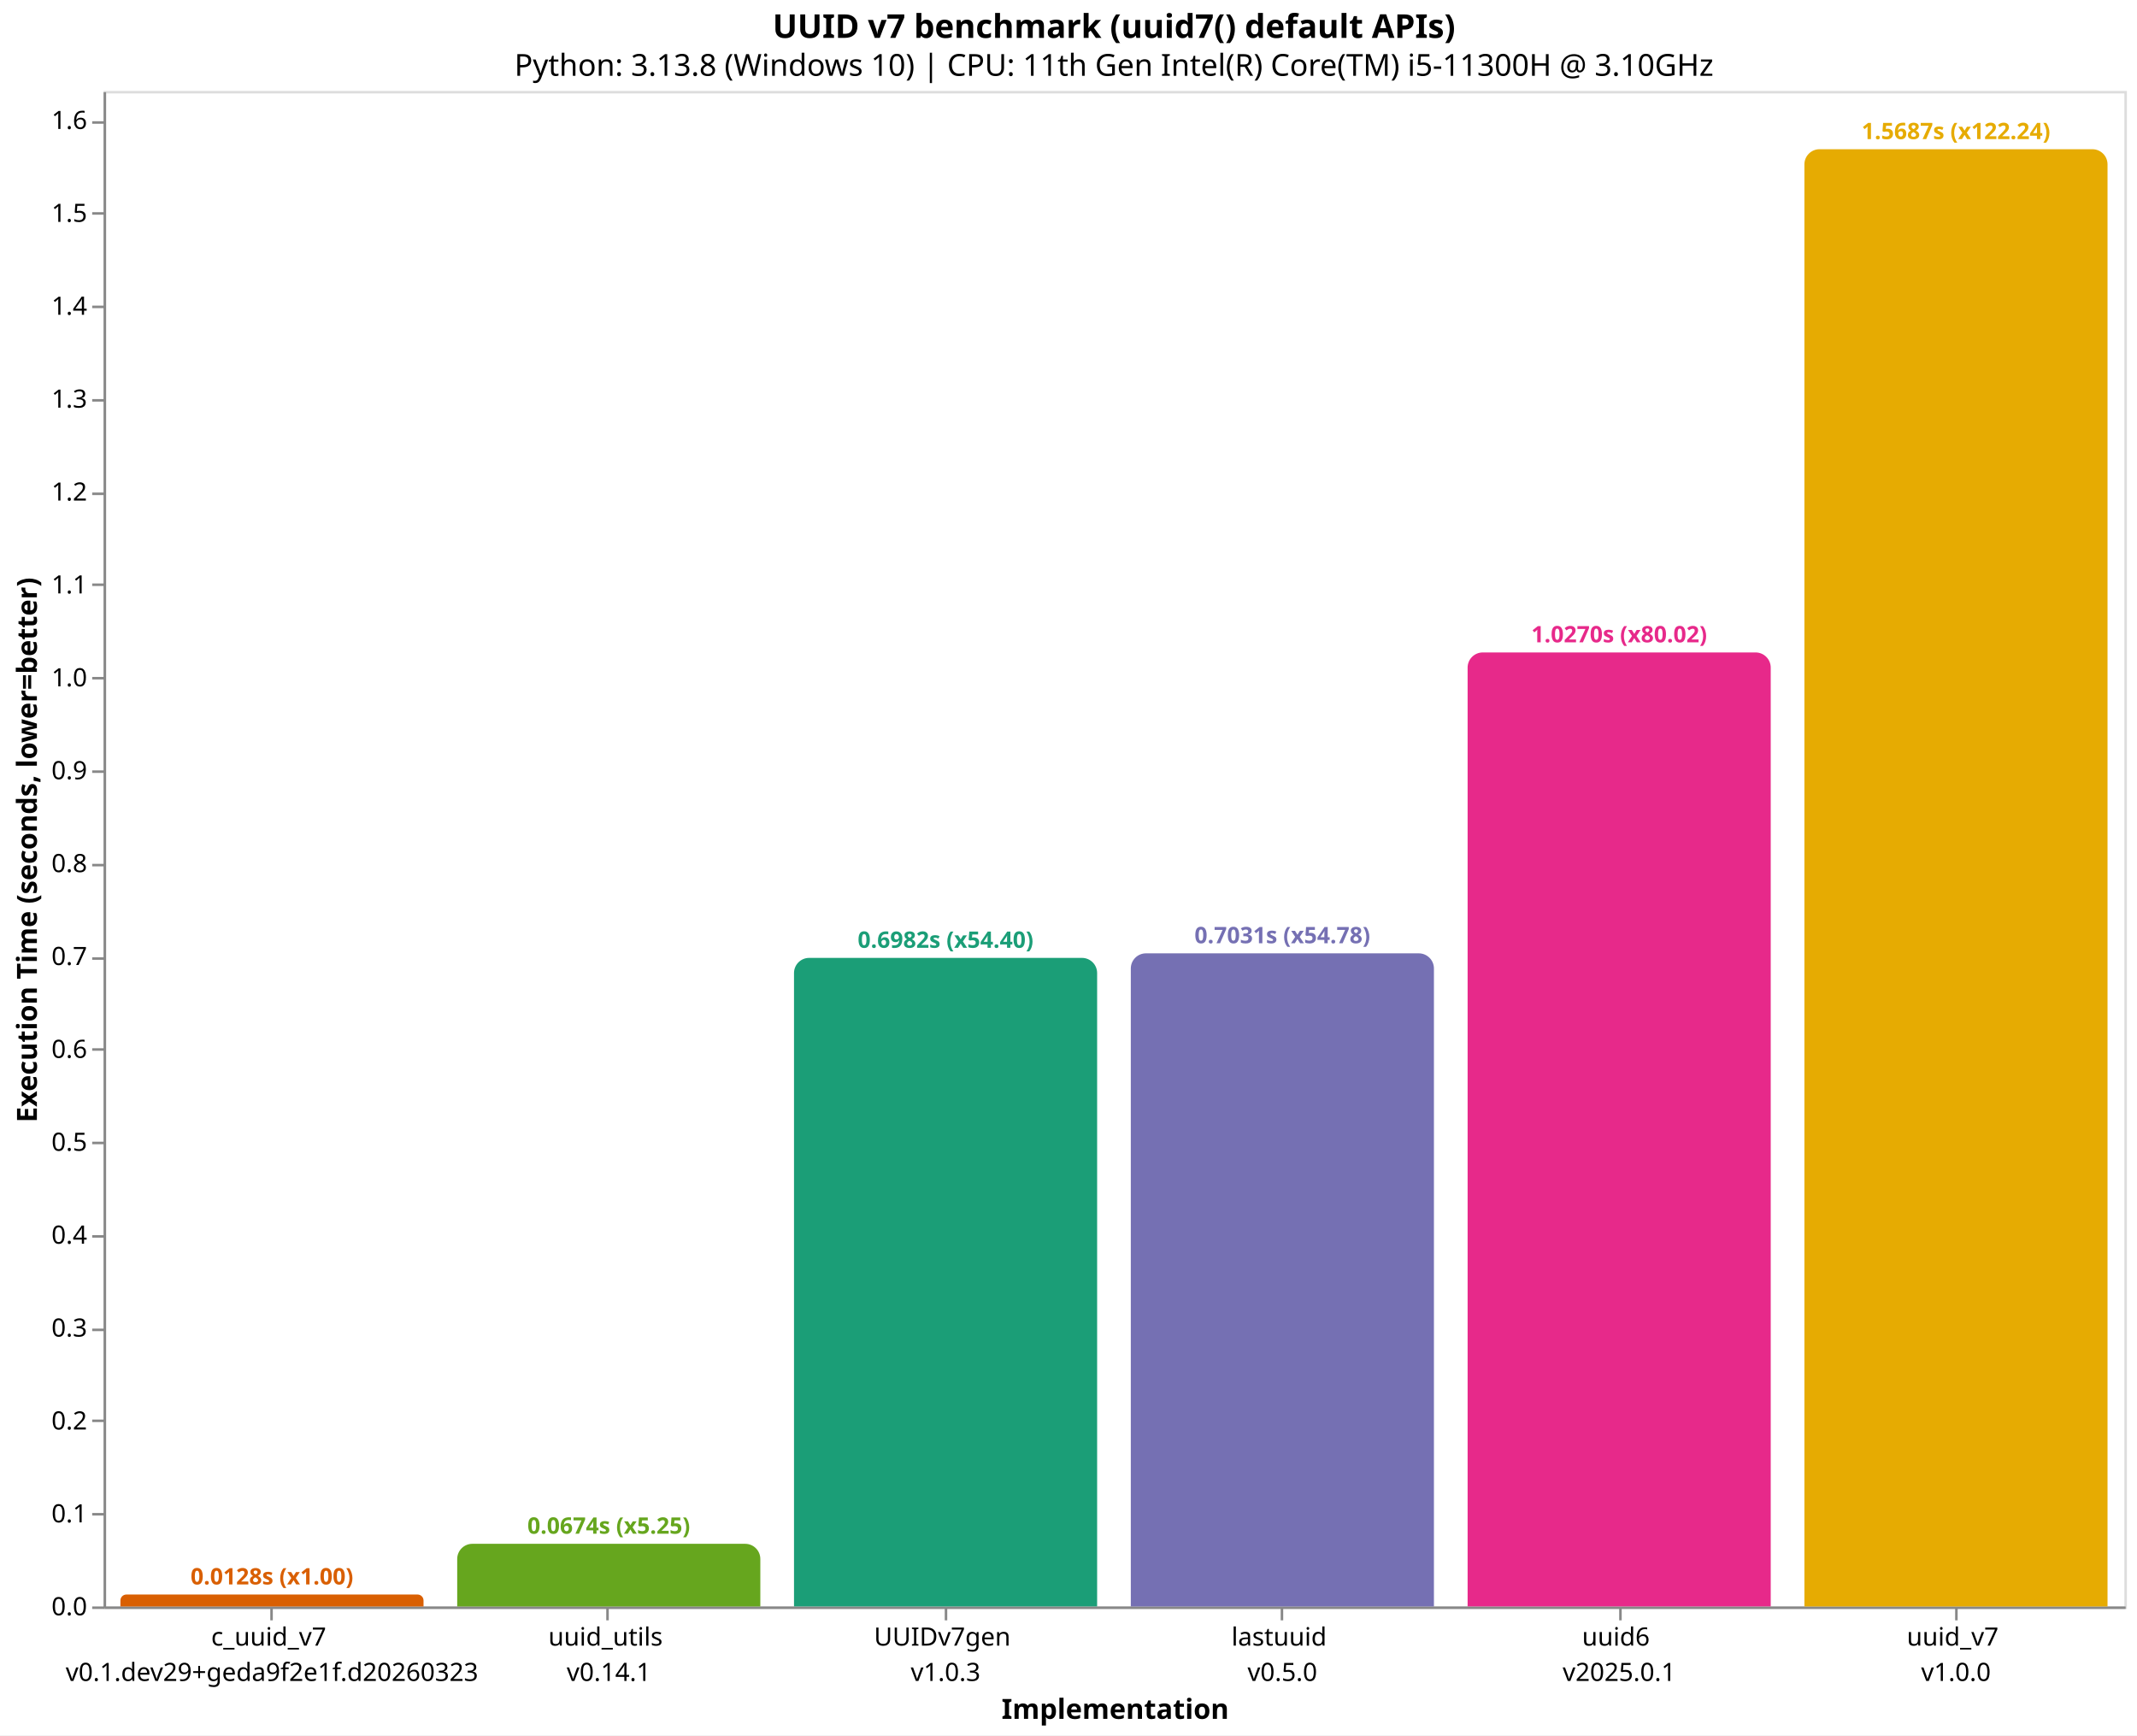
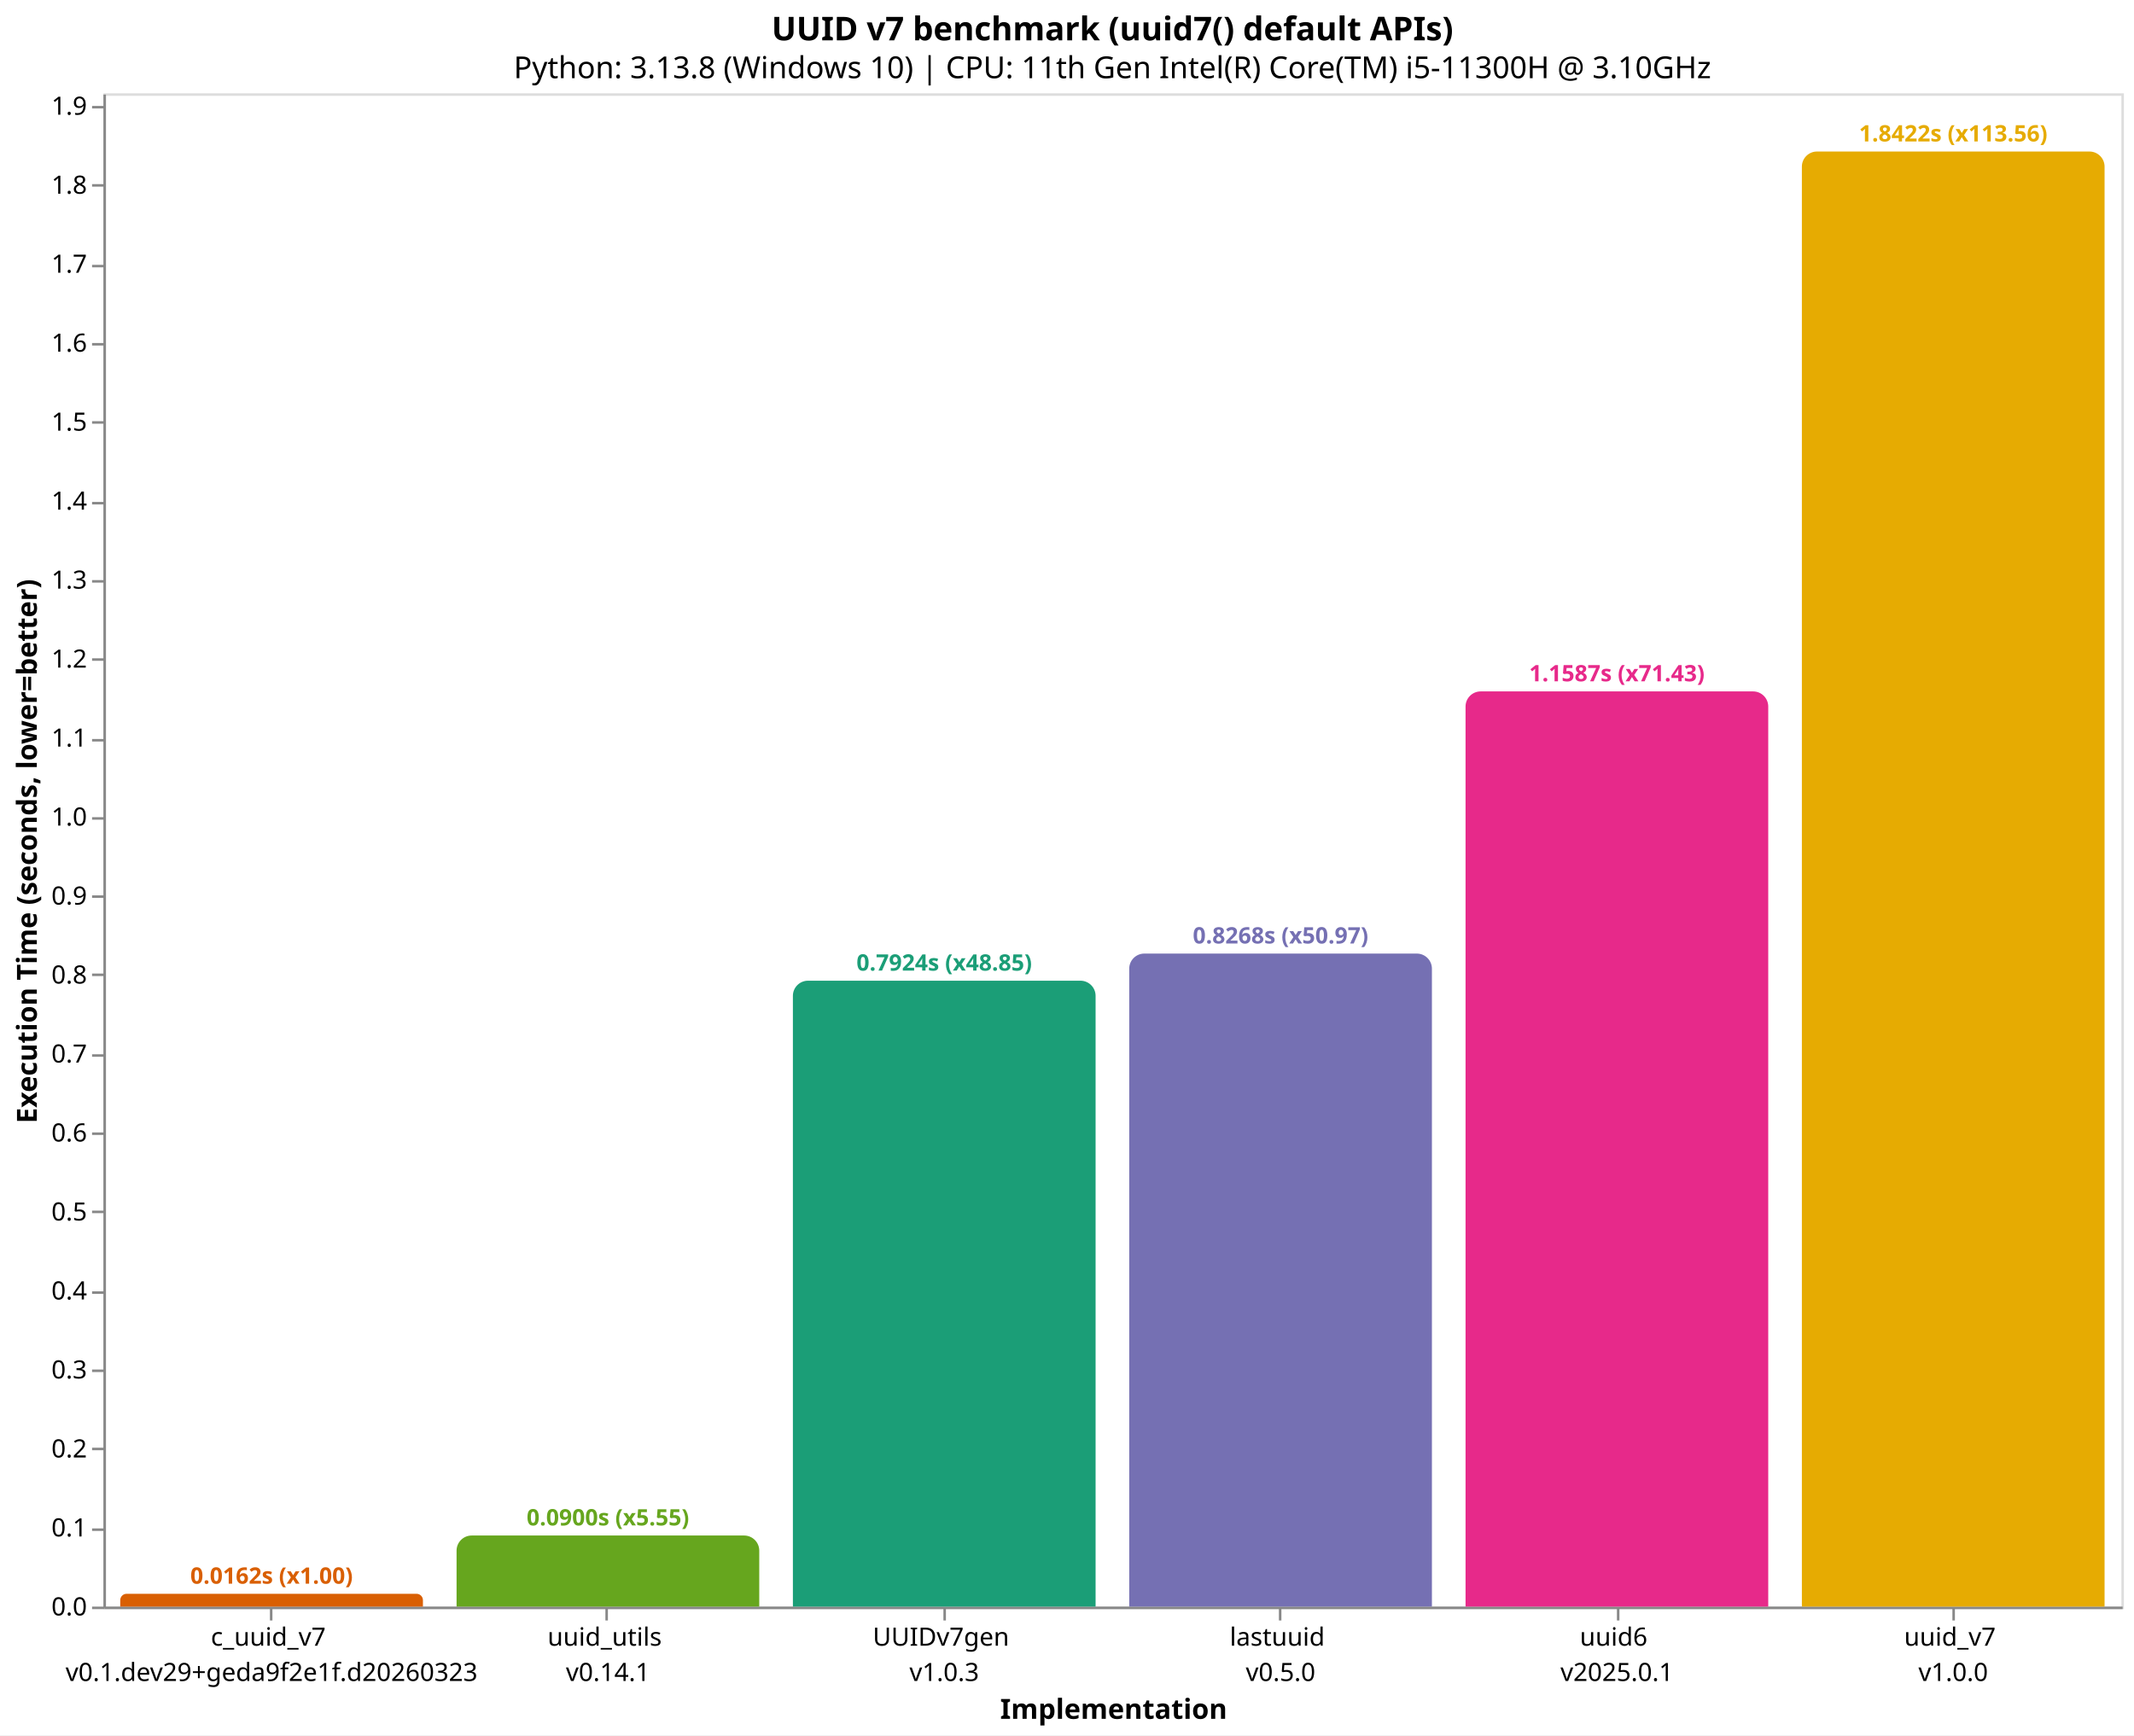
- <svg xmlns="http://www.w3.org/2000/svg" version="1.1" class="marks" width="846" height="687" viewBox="0 0 846 687">
-   <rect width="846" height="687" fill="white" />
-   <g fill="none" stroke-miterlimit="10" transform="translate(41,36)">
+ <svg xmlns="http://www.w3.org/2000/svg" version="1.1" class="marks" width="846" height="688" viewBox="0 0 846 688">
+   <rect width="846" height="688" fill="white" />
+   <g fill="none" stroke-miterlimit="10" transform="translate(41,37)">
    <g class="mark-group role-frame root" role="graphics-object" aria-roledescription="group mark container">
      <g transform="translate(0,0)">
        <path class="background" aria-hidden="true" d="M0.5,0.5h800v600h-800Z" stroke="#ddd" />
        <g>
          <g class="mark-group role-axis" role="graphics-symbol" aria-roledescription="axis" aria-label="X-axis titled 'Implementation' for a discrete scale with 6 values: c_uuid_v7&#10;v0.1.dev29+geda9f2e1f.d20260323, uuid_utils&#10;v0.14.1, UUIDv7gen&#10;v1.0.3, lastuuid&#10;v0.5.0, uuid6&#10;v2025.0.1, uuid_v7&#10;v1.0.0">
            <g transform="translate(0.5,600.5)">
              <path class="background" aria-hidden="true" d="M0,0h0v0h0Z" pointer-events="none" />
              <g>
                <g class="mark-rule role-axis-tick" pointer-events="none">
                  <line transform="translate(66,0)" x2="0" y2="5" stroke="#888" stroke-width="1" opacity="1" />
                  <line transform="translate(199,0)" x2="0" y2="5" stroke="#888" stroke-width="1" opacity="1" />
                  <line transform="translate(333,0)" x2="0" y2="5" stroke="#888" stroke-width="1" opacity="1" />
                  <line transform="translate(466,0)" x2="0" y2="5" stroke="#888" stroke-width="1" opacity="1" />
                  <line transform="translate(600,0)" x2="0" y2="5" stroke="#888" stroke-width="1" opacity="1" />
                  <line transform="translate(733,0)" x2="0" y2="5" stroke="#888" stroke-width="1" opacity="1" />
                </g>
                <g class="mark-text role-axis-label" pointer-events="none">
                  <text text-anchor="middle" transform="translate(66.16667,15)" font-family="sans-serif" font-size="10px" fill="#000" opacity="1">
                    <tspan>c_uuid_v7</tspan>
                    <tspan x="0" dy="14">v0.1.dev29+geda9f2e1f.d20260323</tspan>
                  </text>
                  <text text-anchor="middle" transform="translate(199.5,15)" font-family="sans-serif" font-size="10px" fill="#000" opacity="1">
                    <tspan>uuid_utils</tspan>
                    <tspan x="0" dy="14">v0.14.1</tspan>
                  </text>
                  <text text-anchor="middle" transform="translate(332.8333,15)" font-family="sans-serif" font-size="10px" fill="#000" opacity="1">
                    <tspan>UUIDv7gen</tspan>
                    <tspan x="0" dy="14">v1.0.3</tspan>
                  </text>
                  <text text-anchor="middle" transform="translate(466.1667,15)" font-family="sans-serif" font-size="10px" fill="#000" opacity="1">
                    <tspan>lastuuid</tspan>
                    <tspan x="0" dy="14">v0.5.0</tspan>
                  </text>
                  <text text-anchor="middle" transform="translate(599.5,15)" font-family="sans-serif" font-size="10px" fill="#000" opacity="1">
                    <tspan>uuid6</tspan>
                    <tspan x="0" dy="14">v2025.0.1</tspan>
                  </text>
                  <text text-anchor="middle" transform="translate(732.8333,15)" font-family="sans-serif" font-size="10px" fill="#000" opacity="1">
                    <tspan>uuid_v7</tspan>
                    <tspan x="0" dy="14">v1.0.0</tspan>
                  </text>
                </g>
                <g class="mark-rule role-axis-domain" pointer-events="none">
                  <line transform="translate(0,0)" x2="800" y2="0" stroke="#888" stroke-width="1" opacity="1" />
                </g>
                <g class="mark-text role-axis-title" pointer-events="none">
                  <text text-anchor="middle" transform="translate(400,44)" font-family="sans-serif" font-size="11px" font-weight="bold" fill="#000" opacity="1">Implementation</text>
                </g>
              </g>
              <path class="foreground" aria-hidden="true" d="" pointer-events="none" display="none" />
            </g>
          </g>
-           <g class="mark-group role-axis" role="graphics-symbol" aria-roledescription="axis" aria-label="Y-axis titled 'Execution Time (seconds, lower=better)' for a linear scale with values from 0.0 to 1.6">
+           <g class="mark-group role-axis" role="graphics-symbol" aria-roledescription="axis" aria-label="Y-axis titled 'Execution Time (seconds, lower=better)' for a linear scale with values from 0.0 to 1.9">
            <g transform="translate(0.5,0.5)">
              <path class="background" aria-hidden="true" d="M0,0h0v0h0Z" pointer-events="none" />
              <g>
                <g class="mark-rule role-axis-tick" pointer-events="none">
                  <line transform="translate(0,600)" x2="-5" y2="0" stroke="#888" stroke-width="1" opacity="1" />
-                   <line transform="translate(0,563)" x2="-5" y2="0" stroke="#888" stroke-width="1" opacity="1" />
-                   <line transform="translate(0,526)" x2="-5" y2="0" stroke="#888" stroke-width="1" opacity="1" />
-                   <line transform="translate(0,490)" x2="-5" y2="0" stroke="#888" stroke-width="1" opacity="1" />
-                   <line transform="translate(0,453)" x2="-5" y2="0" stroke="#888" stroke-width="1" opacity="1" />
-                   <line transform="translate(0,416)" x2="-5" y2="0" stroke="#888" stroke-width="1" opacity="1" />
-                   <line transform="translate(0,379)" x2="-5" y2="0" stroke="#888" stroke-width="1" opacity="1" />
-                   <line transform="translate(0,343)" x2="-5" y2="0" stroke="#888" stroke-width="1" opacity="1" />
-                   <line transform="translate(0,306)" x2="-5" y2="0" stroke="#888" stroke-width="1" opacity="1" />
-                   <line transform="translate(0,269)" x2="-5" y2="0" stroke="#888" stroke-width="1" opacity="1" />
-                   <line transform="translate(0,232)" x2="-5" y2="0" stroke="#888" stroke-width="1" opacity="1" />
-                   <line transform="translate(0,195)" x2="-5" y2="0" stroke="#888" stroke-width="1" opacity="1" />
-                   <line transform="translate(0,159)" x2="-5" y2="0" stroke="#888" stroke-width="1" opacity="1" />
-                   <line transform="translate(0,122)" x2="-5" y2="0" stroke="#888" stroke-width="1" opacity="1" />
-                   <line transform="translate(0,85)" x2="-5" y2="0" stroke="#888" stroke-width="1" opacity="1" />
-                   <line transform="translate(0,48)" x2="-5" y2="0" stroke="#888" stroke-width="1" opacity="1" />
-                   <line transform="translate(0,12)" x2="-5" y2="0" stroke="#888" stroke-width="1" opacity="1" />
+                   <line transform="translate(0,569)" x2="-5" y2="0" stroke="#888" stroke-width="1" opacity="1" />
+                   <line transform="translate(0,537)" x2="-5" y2="0" stroke="#888" stroke-width="1" opacity="1" />
+                   <line transform="translate(0,506)" x2="-5" y2="0" stroke="#888" stroke-width="1" opacity="1" />
+                   <line transform="translate(0,475)" x2="-5" y2="0" stroke="#888" stroke-width="1" opacity="1" />
+                   <line transform="translate(0,443)" x2="-5" y2="0" stroke="#888" stroke-width="1" opacity="1" />
+                   <line transform="translate(0,412)" x2="-5" y2="0" stroke="#888" stroke-width="1" opacity="1" />
+                   <line transform="translate(0,381)" x2="-5" y2="0" stroke="#888" stroke-width="1" opacity="1" />
+                   <line transform="translate(0,349)" x2="-5" y2="0" stroke="#888" stroke-width="1" opacity="1" />
+                   <line transform="translate(0,318)" x2="-5" y2="0" stroke="#888" stroke-width="1" opacity="1" />
+                   <line transform="translate(0,287)" x2="-5" y2="0" stroke="#888" stroke-width="1" opacity="1" />
+                   <line transform="translate(0,256)" x2="-5" y2="0" stroke="#888" stroke-width="1" opacity="1" />
+                   <line transform="translate(0,224)" x2="-5" y2="0" stroke="#888" stroke-width="1" opacity="1" />
+                   <line transform="translate(0,193)" x2="-5" y2="0" stroke="#888" stroke-width="1" opacity="1" />
+                   <line transform="translate(0,162)" x2="-5" y2="0" stroke="#888" stroke-width="1" opacity="1" />
+                   <line transform="translate(0,130)" x2="-5" y2="0" stroke="#888" stroke-width="1" opacity="1" />
+                   <line transform="translate(0,99)" x2="-5" y2="0" stroke="#888" stroke-width="1" opacity="1" />
+                   <line transform="translate(0,68)" x2="-5" y2="0" stroke="#888" stroke-width="1" opacity="1" />
+                   <line transform="translate(0,36)" x2="-5" y2="0" stroke="#888" stroke-width="1" opacity="1" />
+                   <line transform="translate(0,5)" x2="-5" y2="0" stroke="#888" stroke-width="1" opacity="1" />
                </g>
                <g class="mark-text role-axis-label" pointer-events="none">
                  <text text-anchor="end" transform="translate(-7,603)" font-family="sans-serif" font-size="10px" fill="#000" opacity="1">0.0</text>
-                   <text text-anchor="end" transform="translate(-7,566.2227)" font-family="sans-serif" font-size="10px" fill="#000" opacity="1">0.1</text>
-                   <text text-anchor="end" transform="translate(-7,529.4453)" font-family="sans-serif" font-size="10px" fill="#000" opacity="1">0.2</text>
-                   <text text-anchor="end" transform="translate(-7,492.668)" font-family="sans-serif" font-size="10px" fill="#000" opacity="1">0.3</text>
-                   <text text-anchor="end" transform="translate(-7,455.8906)" font-family="sans-serif" font-size="10px" fill="#000" opacity="1">0.4</text>
-                   <text text-anchor="end" transform="translate(-7,419.1133)" font-family="sans-serif" font-size="10px" fill="#000" opacity="1">0.5</text>
-                   <text text-anchor="end" transform="translate(-7,382.3359)" font-family="sans-serif" font-size="10px" fill="#000" opacity="1">0.6</text>
-                   <text text-anchor="end" transform="translate(-7,345.5586)" font-family="sans-serif" font-size="10px" fill="#000" opacity="1">0.7</text>
-                   <text text-anchor="end" transform="translate(-7,308.7812)" font-family="sans-serif" font-size="10px" fill="#000" opacity="1">0.8</text>
-                   <text text-anchor="end" transform="translate(-7,272.0039)" font-family="sans-serif" font-size="10px" fill="#000" opacity="1">0.9</text>
-                   <text text-anchor="end" transform="translate(-7,235.2265)" font-family="sans-serif" font-size="10px" fill="#000" opacity="1">1.0</text>
-                   <text text-anchor="end" transform="translate(-7,198.4492)" font-family="sans-serif" font-size="10px" fill="#000" opacity="1">1.1</text>
-                   <text text-anchor="end" transform="translate(-7,161.6718)" font-family="sans-serif" font-size="10px" fill="#000" opacity="1">1.2</text>
-                   <text text-anchor="end" transform="translate(-7,124.8945)" font-family="sans-serif" font-size="10px" fill="#000" opacity="1">1.3</text>
-                   <text text-anchor="end" transform="translate(-7,88.11714)" font-family="sans-serif" font-size="10px" fill="#000" opacity="1">1.4</text>
-                   <text text-anchor="end" transform="translate(-7,51.3398)" font-family="sans-serif" font-size="10px" fill="#000" opacity="1">1.5</text>
-                   <text text-anchor="end" transform="translate(-7,14.56245)" font-family="sans-serif" font-size="10px" fill="#000" opacity="1">1.6</text>
+                   <text text-anchor="end" transform="translate(-7,571.6837)" font-family="sans-serif" font-size="10px" fill="#000" opacity="1">0.1</text>
+                   <text text-anchor="end" transform="translate(-7,540.3675)" font-family="sans-serif" font-size="10px" fill="#000" opacity="1">0.2</text>
+                   <text text-anchor="end" transform="translate(-7,509.0512)" font-family="sans-serif" font-size="10px" fill="#000" opacity="1">0.3</text>
+                   <text text-anchor="end" transform="translate(-7,477.7349)" font-family="sans-serif" font-size="10px" fill="#000" opacity="1">0.4</text>
+                   <text text-anchor="end" transform="translate(-7,446.4187)" font-family="sans-serif" font-size="10px" fill="#000" opacity="1">0.5</text>
+                   <text text-anchor="end" transform="translate(-7,415.1024)" font-family="sans-serif" font-size="10px" fill="#000" opacity="1">0.6</text>
+                   <text text-anchor="end" transform="translate(-7,383.7861)" font-family="sans-serif" font-size="10px" fill="#000" opacity="1">0.7</text>
+                   <text text-anchor="end" transform="translate(-7,352.4699)" font-family="sans-serif" font-size="10px" fill="#000" opacity="1">0.8</text>
+                   <text text-anchor="end" transform="translate(-7,321.1536)" font-family="sans-serif" font-size="10px" fill="#000" opacity="1">0.9</text>
+                   <text text-anchor="end" transform="translate(-7,289.8373)" font-family="sans-serif" font-size="10px" fill="#000" opacity="1">1.0</text>
+                   <text text-anchor="end" transform="translate(-7,258.5211)" font-family="sans-serif" font-size="10px" fill="#000" opacity="1">1.1</text>
+                   <text text-anchor="end" transform="translate(-7,227.2048)" font-family="sans-serif" font-size="10px" fill="#000" opacity="1">1.2</text>
+                   <text text-anchor="end" transform="translate(-7,195.8885)" font-family="sans-serif" font-size="10px" fill="#000" opacity="1">1.3</text>
+                   <text text-anchor="end" transform="translate(-7,164.5723)" font-family="sans-serif" font-size="10px" fill="#000" opacity="1">1.4</text>
+                   <text text-anchor="end" transform="translate(-7,133.256)" font-family="sans-serif" font-size="10px" fill="#000" opacity="1">1.5</text>
+                   <text text-anchor="end" transform="translate(-7,101.9397)" font-family="sans-serif" font-size="10px" fill="#000" opacity="1">1.6</text>
+                   <text text-anchor="end" transform="translate(-7,70.62347)" font-family="sans-serif" font-size="10px" fill="#000" opacity="1">1.7</text>
+                   <text text-anchor="end" transform="translate(-7,39.3072)" font-family="sans-serif" font-size="10px" fill="#000" opacity="1">1.8</text>
+                   <text text-anchor="end" transform="translate(-7,7.990934)" font-family="sans-serif" font-size="10px" fill="#000" opacity="1">1.9</text>
                </g>
                <g class="mark-rule role-axis-domain" pointer-events="none">
                  <line transform="translate(0,600)" x2="0" y2="-600" stroke="#888" stroke-width="1" opacity="1" />
                </g>
                <g class="mark-text role-axis-title" pointer-events="none">
                  <text text-anchor="middle" transform="translate(-24.90137,300) rotate(-90) translate(0,-2)" font-family="sans-serif" font-size="11px" font-weight="bold" fill="#000" opacity="1">Execution Time (seconds, lower=better)</text>
                </g>
              </g>
              <path class="foreground" aria-hidden="true" d="" pointer-events="none" display="none" />
            </g>
          </g>
          <g class="mark-group role-scope" role="graphics-object" aria-roledescription="group mark container">
-             <g transform="translate(6.666667,595.2803)">
-               <path class="background" aria-hidden="true" d="M2.36,0L117.64,0C118.943,0,120,1.057,120,2.36L120,4.72C120,4.72,120,4.72,120,4.72L0,4.72C0,4.72,0,4.72,0,4.72L0,2.36C0,1.057,1.057,0,2.36,0Z" />
+             <g transform="translate(6.666667,594.9198)">
+               <path class="background" aria-hidden="true" d="M2.54,0L117.46,0C118.862,0,120,1.138,120,2.54L120,5.08C120,5.08,120,5.08,120,5.08L0,5.08C0,5.08,0,5.08,0,5.08L0,2.54C0,1.138,1.138,0,2.54,0Z" />
              <g clip-path="url(#clip1)">
                <g class="mark-group role-scope" role="graphics-object" aria-roledescription="group mark container">
-                   <g transform="translate(0,-595.2803)">
-                     <path class="background" aria-hidden="true" d="M0,0h120v0h-120Z" />
-                     <g>
-                       <g class="mark-rect role-mark layer_0_marks" role="graphics-object" aria-roledescription="rect mark container">
-                         <path aria-label="Implementation: c_uuid_v7&#10;v0.1.dev29+geda9f2e1f.d20260323; Execution Time (seconds, lower=better): 0.0128332999993; implementation: c_uuid_v7; Execution Time (s): 0.0128; Slowdown: 1.00" role="graphics-symbol" aria-roledescription="bar" d="M0,595.28h120v4.72h-120Z" fill="#d95f02" />
-                       </g>
-                     </g>
-                     <path class="foreground" aria-hidden="true" d="" display="none" />
-                   </g>
-                 </g>
-               </g>
-               <path class="foreground" aria-hidden="true" d="" display="none" />
-             </g>
-             <g transform="translate(140,575.2032)">
-               <path class="background" aria-hidden="true" d="M6,0L114,0C117.311,0,120,2.689,120,6L120,24.797C120,24.797,120,24.797,120,24.797L0,24.797C0,24.797,0,24.797,0,24.797L0,6C0,2.689,2.689,0,6,0Z" />
+                   <g transform="translate(0,-594.9198)">
+                     <path class="background" aria-hidden="true" d="M0,0h120v0h-120Z" />
+                     <g>
+                       <g class="mark-rect role-mark layer_0_marks" role="graphics-object" aria-roledescription="rect mark container">
+                         <path aria-label="Implementation: c_uuid_v7&#10;v0.1.dev29+geda9f2e1f.d20260323; Execution Time (seconds, lower=better): 0.0162222999998; implementation: c_uuid_v7; Execution Time (s): 0.0162; Slowdown: 1.00" role="graphics-symbol" aria-roledescription="bar" d="M0,594.92h120v5.08h-120Z" fill="#d95f02" />
+                       </g>
+                     </g>
+                     <path class="foreground" aria-hidden="true" d="" display="none" />
+                   </g>
+                 </g>
+               </g>
+               <path class="foreground" aria-hidden="true" d="" display="none" />
+             </g>
+             <g transform="translate(140,571.8147)">
+               <path class="background" aria-hidden="true" d="M6,0L114,0C117.311,0,120,2.689,120,6L120,28.185C120,28.185,120,28.185,120,28.185L0,28.185C0,28.185,0,28.185,0,28.185L0,6C0,2.689,2.689,0,6,0Z" />
              <g clip-path="url(#clip2)">
                <g class="mark-group role-scope" role="graphics-object" aria-roledescription="group mark container">
-                   <g transform="translate(0,-575.2032)">
-                     <path class="background" aria-hidden="true" d="M0,0h120v0h-120Z" />
-                     <g>
-                       <g class="mark-rect role-mark layer_0_marks" role="graphics-object" aria-roledescription="rect mark container">
-                         <path aria-label="Implementation: uuid_utils&#10;v0.14.1; Execution Time (seconds, lower=better): 0.0674241000006; implementation: uuid_utils; Execution Time (s): 0.0674; Slowdown: 5.25" role="graphics-symbol" aria-roledescription="bar" d="M0,575.203h120v24.797h-120Z" fill="#66a61e" />
-                       </g>
-                     </g>
-                     <path class="foreground" aria-hidden="true" d="" display="none" />
-                   </g>
-                 </g>
-               </g>
-               <path class="foreground" aria-hidden="true" d="" display="none" />
-             </g>
-             <g transform="translate(273.3333,343.2336)">
-               <path class="background" aria-hidden="true" d="M6,0L114,0C117.311,0,120,2.689,120,6L120,256.766C120,256.766,120,256.766,120,256.766L0,256.766C0,256.766,0,256.766,0,256.766L0,6C0,2.689,2.689,0,6,0Z" />
+                   <g transform="translate(0,-571.8147)">
+                     <path class="background" aria-hidden="true" d="M0,0h120v0h-120Z" />
+                     <g>
+                       <g class="mark-rect role-mark layer_0_marks" role="graphics-object" aria-roledescription="rect mark container">
+                         <path aria-label="Implementation: uuid_utils&#10;v0.14.1; Execution Time (seconds, lower=better): 0.0900020999998; implementation: uuid_utils; Execution Time (s): 0.0900; Slowdown: 5.55" role="graphics-symbol" aria-roledescription="bar" d="M0,571.815h120v28.185h-120Z" fill="#66a61e" />
+                       </g>
+                     </g>
+                     <path class="foreground" aria-hidden="true" d="" display="none" />
+                   </g>
+                 </g>
+               </g>
+               <path class="foreground" aria-hidden="true" d="" display="none" />
+             </g>
+             <g transform="translate(273.3333,351.8393)">
+               <path class="background" aria-hidden="true" d="M6,0L114,0C117.311,0,120,2.689,120,6L120,248.161C120,248.161,120,248.161,120,248.161L0,248.161C0,248.161,0,248.161,0,248.161L0,6C0,2.689,2.689,0,6,0Z" />
              <g clip-path="url(#clip3)">
                <g class="mark-group role-scope" role="graphics-object" aria-roledescription="group mark container">
-                   <g transform="translate(0,-343.2336)">
-                     <path class="background" aria-hidden="true" d="M0,0h120v0h-120Z" />
-                     <g>
-                       <g class="mark-rect role-mark layer_0_marks" role="graphics-object" aria-roledescription="rect mark container">
-                         <path aria-label="Implementation: UUIDv7gen&#10;v1.0.3; Execution Time (seconds, lower=better): 0.6981646; implementation: UUIDv7gen; Execution Time (s): 0.6982; Slowdown: 54.40" role="graphics-symbol" aria-roledescription="bar" d="M0,343.234h120v256.766h-120Z" fill="#1b9e77" />
-                       </g>
-                     </g>
-                     <path class="foreground" aria-hidden="true" d="" display="none" />
-                   </g>
-                 </g>
-               </g>
-               <path class="foreground" aria-hidden="true" d="" display="none" />
-             </g>
-             <g transform="translate(406.6667,341.4319)">
-               <path class="background" aria-hidden="true" d="M6,0L114,0C117.311,0,120,2.689,120,6L120,258.568C120,258.568,120,258.568,120,258.568L0,258.568C0,258.568,0,258.568,0,258.568L0,6C0,2.689,2.689,0,6,0Z" />
+                   <g transform="translate(0,-351.8393)">
+                     <path class="background" aria-hidden="true" d="M0,0h120v0h-120Z" />
+                     <g>
+                       <g class="mark-rect role-mark layer_0_marks" role="graphics-object" aria-roledescription="rect mark container">
+                         <path aria-label="Implementation: UUIDv7gen&#10;v1.0.3; Execution Time (seconds, lower=better): 0.7924338; implementation: UUIDv7gen; Execution Time (s): 0.7924; Slowdown: 48.85" role="graphics-symbol" aria-roledescription="bar" d="M0,351.839h120v248.161h-120Z" fill="#1b9e77" />
+                       </g>
+                     </g>
+                     <path class="foreground" aria-hidden="true" d="" display="none" />
+                   </g>
+                 </g>
+               </g>
+               <path class="foreground" aria-hidden="true" d="" display="none" />
+             </g>
+             <g transform="translate(406.6667,341.0801)">
+               <path class="background" aria-hidden="true" d="M6,0L114,0C117.311,0,120,2.689,120,6L120,258.92C120,258.92,120,258.92,120,258.92L0,258.92C0,258.92,0,258.92,0,258.92L0,6C0,2.689,2.689,0,6,0Z" />
              <g clip-path="url(#clip4)">
                <g class="mark-group role-scope" role="graphics-object" aria-roledescription="group mark container">
-                   <g transform="translate(0,-341.4319)">
-                     <path class="background" aria-hidden="true" d="M0,0h120v0h-120Z" />
-                     <g>
-                       <g class="mark-rect role-mark layer_0_marks" role="graphics-object" aria-roledescription="rect mark container">
-                         <path aria-label="Implementation: lastuuid&#10;v0.5.0; Execution Time (seconds, lower=better): 0.703063399999; implementation: lastuuid; Execution Time (s): 0.7031; Slowdown: 54.78" role="graphics-symbol" aria-roledescription="bar" d="M0,341.432h120v258.568h-120Z" fill="#7570b3" />
-                       </g>
-                     </g>
-                     <path class="foreground" aria-hidden="true" d="" display="none" />
-                   </g>
-                 </g>
-               </g>
-               <path class="foreground" aria-hidden="true" d="" display="none" />
-             </g>
-             <g transform="translate(540,222.3056)">
-               <path class="background" aria-hidden="true" d="M6,0L114,0C117.311,0,120,2.689,120,6L120,377.694C120,377.694,120,377.694,120,377.694L0,377.694C0,377.694,0,377.694,0,377.694L0,6C0,2.689,2.689,0,6,0Z" />
+                   <g transform="translate(0,-341.0801)">
+                     <path class="background" aria-hidden="true" d="M0,0h120v0h-120Z" />
+                     <g>
+                       <g class="mark-rect role-mark layer_0_marks" role="graphics-object" aria-roledescription="rect mark container">
+                         <path aria-label="Implementation: lastuuid&#10;v0.5.0; Execution Time (seconds, lower=better): 0.826790399999; implementation: lastuuid; Execution Time (s): 0.8268; Slowdown: 50.97" role="graphics-symbol" aria-roledescription="bar" d="M0,341.08h120v258.92h-120Z" fill="#7570b3" />
+                       </g>
+                     </g>
+                     <path class="foreground" aria-hidden="true" d="" display="none" />
+                   </g>
+                 </g>
+               </g>
+               <path class="foreground" aria-hidden="true" d="" display="none" />
+             </g>
+             <g transform="translate(540,237.1352)">
+               <path class="background" aria-hidden="true" d="M6,0L114,0C117.311,0,120,2.689,120,6L120,362.865C120,362.865,120,362.865,120,362.865L0,362.865C0,362.865,0,362.865,0,362.865L0,6C0,2.689,2.689,0,6,0Z" />
              <g clip-path="url(#clip5)">
                <g class="mark-group role-scope" role="graphics-object" aria-roledescription="group mark container">
-                   <g transform="translate(0,-222.3056)">
-                     <path class="background" aria-hidden="true" d="M0,0h120v0h-120Z" />
-                     <g>
-                       <g class="mark-rect role-mark layer_0_marks" role="graphics-object" aria-roledescription="rect mark container">
-                         <path aria-label="Implementation: uuid6&#10;v2025.0.1; Execution Time (seconds, lower=better): 1.0269756; implementation: uuid6; Execution Time (s): 1.0270; Slowdown: 80.02" role="graphics-symbol" aria-roledescription="bar" d="M0,222.306h120v377.694h-120Z" fill="#e7298a" />
+                   <g transform="translate(0,-237.1352)">
+                     <path class="background" aria-hidden="true" d="M0,0h120v0h-120Z" />
+                     <g>
+                       <g class="mark-rect role-mark layer_0_marks" role="graphics-object" aria-roledescription="rect mark container">
+                         <path aria-label="Implementation: uuid6&#10;v2025.0.1; Execution Time (seconds, lower=better): 1.1587103; implementation: uuid6; Execution Time (s): 1.1587; Slowdown: 71.43" role="graphics-symbol" aria-roledescription="bar" d="M0,237.135h120v362.865h-120Z" fill="#e7298a" />
                      </g>
                    </g>
                    <path class="foreground" aria-hidden="true" d="" display="none" />
                  </g>
                </g>
              </g>
              <path class="foreground" aria-hidden="true" d="" display="none" />
            </g>
            <g transform="translate(673.3333,23.07692)">
              <path class="background" aria-hidden="true" d="M6,0L114,0C117.311,0,120,2.689,120,6L120,576.923C120,576.923,120,576.923,120,576.923L0,576.923C0,576.923,0,576.923,0,576.923L0,6C0,2.689,2.689,0,6,0Z" />
              <g clip-path="url(#clip6)">
                <g class="mark-group role-scope" role="graphics-object" aria-roledescription="group mark container">
                  <g transform="translate(0,-23.07692)">
                    <path class="background" aria-hidden="true" d="M0,0h120v0h-120Z" />
                    <g>
                      <g class="mark-rect role-mark layer_0_marks" role="graphics-object" aria-roledescription="rect mark container">
-                         <path aria-label="Implementation: uuid_v7&#10;v1.0.0; Execution Time (seconds, lower=better): 1.5686914; implementation: uuid_v7; Execution Time (s): 1.5687; Slowdown: 122.24" role="graphics-symbol" aria-roledescription="bar" d="M0,23.077h120v576.923h-120Z" fill="#e6ab02" />
+                         <path aria-label="Implementation: uuid_v7&#10;v1.0.0; Execution Time (seconds, lower=better): 1.8422473; implementation: uuid_v7; Execution Time (s): 1.8422; Slowdown: 113.56" role="graphics-symbol" aria-roledescription="bar" d="M0,23.077h120v576.923h-120Z" fill="#e6ab02" />
                      </g>
                    </g>
                    <path class="foreground" aria-hidden="true" d="" display="none" />
                  </g>
                </g>
              </g>
              <path class="foreground" aria-hidden="true" d="" display="none" />
            </g>
          </g>
          <g class="mark-text role-mark layer_1_marks" role="graphics-object" aria-roledescription="text mark container">
-             <text aria-label="Implementation: c_uuid_v7&#10;v0.1.dev29+geda9f2e1f.d20260323; Execution Time (seconds, lower=better): 0.0128332999993; implementation: c_uuid_v7; label: 0.0128s (x1.00); Execution Time (s): 0.0128; Slowdown: 1.00" role="graphics-symbol" aria-roledescription="text mark" text-anchor="middle" transform="translate(66.66667,591.2803)" font-family="sans-serif" font-size="9px" font-weight="bold" fill="#d95f02">0.0128s (x1.00)</text>
-             <text aria-label="Implementation: uuid_utils&#10;v0.14.1; Execution Time (seconds, lower=better): 0.0674241000006; implementation: uuid_utils; label: 0.0674s (x5.25); Execution Time (s): 0.0674; Slowdown: 5.25" role="graphics-symbol" aria-roledescription="text mark" text-anchor="middle" transform="translate(200,571.2032)" font-family="sans-serif" font-size="9px" font-weight="bold" fill="#66a61e">0.0674s (x5.25)</text>
-             <text aria-label="Implementation: UUIDv7gen&#10;v1.0.3; Execution Time (seconds, lower=better): 0.6981646; implementation: UUIDv7gen; label: 0.6982s (x54.40); Execution Time (s): 0.6982; Slowdown: 54.40" role="graphics-symbol" aria-roledescription="text mark" text-anchor="middle" transform="translate(333.3333,339.2336)" font-family="sans-serif" font-size="9px" font-weight="bold" fill="#1b9e77">0.6982s (x54.40)</text>
-             <text aria-label="Implementation: lastuuid&#10;v0.5.0; Execution Time (seconds, lower=better): 0.703063399999; implementation: lastuuid; label: 0.7031s (x54.78); Execution Time (s): 0.7031; Slowdown: 54.78" role="graphics-symbol" aria-roledescription="text mark" text-anchor="middle" transform="translate(466.6667,337.4319)" font-family="sans-serif" font-size="9px" font-weight="bold" fill="#7570b3">0.7031s (x54.78)</text>
-             <text aria-label="Implementation: uuid6&#10;v2025.0.1; Execution Time (seconds, lower=better): 1.0269756; implementation: uuid6; label: 1.0270s (x80.02); Execution Time (s): 1.0270; Slowdown: 80.02" role="graphics-symbol" aria-roledescription="text mark" text-anchor="middle" transform="translate(600,218.3056)" font-family="sans-serif" font-size="9px" font-weight="bold" fill="#e7298a">1.0270s (x80.02)</text>
-             <text aria-label="Implementation: uuid_v7&#10;v1.0.0; Execution Time (seconds, lower=better): 1.5686914; implementation: uuid_v7; label: 1.5687s (x122.24); Execution Time (s): 1.5687; Slowdown: 122.24" role="graphics-symbol" aria-roledescription="text mark" text-anchor="middle" transform="translate(733.3333,19.07692)" font-family="sans-serif" font-size="9px" font-weight="bold" fill="#e6ab02">1.5687s (x122.24)</text>
+             <text aria-label="Implementation: c_uuid_v7&#10;v0.1.dev29+geda9f2e1f.d20260323; Execution Time (seconds, lower=better): 0.0162222999998; implementation: c_uuid_v7; label: 0.0162s (x1.00); Execution Time (s): 0.0162; Slowdown: 1.00" role="graphics-symbol" aria-roledescription="text mark" text-anchor="middle" transform="translate(66.66667,590.9198)" font-family="sans-serif" font-size="9px" font-weight="bold" fill="#d95f02">0.0162s (x1.00)</text>
+             <text aria-label="Implementation: uuid_utils&#10;v0.14.1; Execution Time (seconds, lower=better): 0.0900020999998; implementation: uuid_utils; label: 0.0900s (x5.55); Execution Time (s): 0.0900; Slowdown: 5.55" role="graphics-symbol" aria-roledescription="text mark" text-anchor="middle" transform="translate(200,567.8147)" font-family="sans-serif" font-size="9px" font-weight="bold" fill="#66a61e">0.0900s (x5.55)</text>
+             <text aria-label="Implementation: UUIDv7gen&#10;v1.0.3; Execution Time (seconds, lower=better): 0.7924338; implementation: UUIDv7gen; label: 0.7924s (x48.85); Execution Time (s): 0.7924; Slowdown: 48.85" role="graphics-symbol" aria-roledescription="text mark" text-anchor="middle" transform="translate(333.3333,347.8393)" font-family="sans-serif" font-size="9px" font-weight="bold" fill="#1b9e77">0.7924s (x48.85)</text>
+             <text aria-label="Implementation: lastuuid&#10;v0.5.0; Execution Time (seconds, lower=better): 0.826790399999; implementation: lastuuid; label: 0.8268s (x50.97); Execution Time (s): 0.8268; Slowdown: 50.97" role="graphics-symbol" aria-roledescription="text mark" text-anchor="middle" transform="translate(466.6667,337.0801)" font-family="sans-serif" font-size="9px" font-weight="bold" fill="#7570b3">0.8268s (x50.97)</text>
+             <text aria-label="Implementation: uuid6&#10;v2025.0.1; Execution Time (seconds, lower=better): 1.1587103; implementation: uuid6; label: 1.1587s (x71.43); Execution Time (s): 1.1587; Slowdown: 71.43" role="graphics-symbol" aria-roledescription="text mark" text-anchor="middle" transform="translate(600,233.1352)" font-family="sans-serif" font-size="9px" font-weight="bold" fill="#e7298a">1.1587s (x71.43)</text>
+             <text aria-label="Implementation: uuid_v7&#10;v1.0.0; Execution Time (seconds, lower=better): 1.8422473; implementation: uuid_v7; label: 1.8422s (x113.56); Execution Time (s): 1.8422; Slowdown: 113.56" role="graphics-symbol" aria-roledescription="text mark" text-anchor="middle" transform="translate(733.3333,19.07692)" font-family="sans-serif" font-size="9px" font-weight="bold" fill="#e6ab02">1.8422s (x113.56)</text>
          </g>
          <g class="mark-group role-title">
-             <g transform="translate(400,-31)">
+             <g transform="translate(400,-31.00907)">
              <path class="background" aria-hidden="true" d="M0,0h0v0h0Z" pointer-events="none" />
              <g>
                <g class="mark-text role-title-text" role="graphics-symbol" aria-roledescription="title" aria-label="Title text 'UUID v7 benchmark (uuid7() default APIs)'" pointer-events="none">
                  <text text-anchor="middle" transform="translate(0,10)" font-family="sans-serif" font-size="13px" font-weight="bold" fill="#000" opacity="1">UUID v7 benchmark (uuid7() default APIs)</text>
                </g>
                <g class="mark-text role-title-subtitle" role="graphics-symbol" aria-roledescription="subtitle" aria-label="Subtitle text 'Python: 3.13.8 (Windows 10) | CPU: 11th Gen Intel(R) Core(TM) i5-11300H @ 3.10GHz'" pointer-events="none">
                  <text text-anchor="middle" transform="translate(0,25)" font-family="sans-serif" font-size="12px" fill="#000" opacity="1">Python: 3.13.8 (Windows 10) | CPU: 11th Gen Intel(R) Core(TM) i5-11300H @ 3.10GHz</text>
                </g>
              </g>
              <path class="foreground" aria-hidden="true" d="" pointer-events="none" display="none" />
            </g>
          </g>
        </g>
        <path class="foreground" aria-hidden="true" d="" display="none" />
      </g>
    </g>
  </g>
  <defs>
    <clipPath id="clip1">
-       <path d="M2.36,0L117.64,0C118.943,0,120,1.057,120,2.36L120,4.72C120,4.72,120,4.72,120,4.72L0,4.72C0,4.72,0,4.72,0,4.72L0,2.36C0,1.057,1.057,0,2.36,0Z" />
+       <path d="M2.54,0L117.46,0C118.862,0,120,1.138,120,2.54L120,5.08C120,5.08,120,5.08,120,5.08L0,5.08C0,5.08,0,5.08,0,5.08L0,2.54C0,1.138,1.138,0,2.54,0Z" />
    </clipPath>
    <clipPath id="clip2">
-       <path d="M6,0L114,0C117.311,0,120,2.689,120,6L120,24.797C120,24.797,120,24.797,120,24.797L0,24.797C0,24.797,0,24.797,0,24.797L0,6C0,2.689,2.689,0,6,0Z" />
+       <path d="M6,0L114,0C117.311,0,120,2.689,120,6L120,28.185C120,28.185,120,28.185,120,28.185L0,28.185C0,28.185,0,28.185,0,28.185L0,6C0,2.689,2.689,0,6,0Z" />
    </clipPath>
    <clipPath id="clip3">
-       <path d="M6,0L114,0C117.311,0,120,2.689,120,6L120,256.766C120,256.766,120,256.766,120,256.766L0,256.766C0,256.766,0,256.766,0,256.766L0,6C0,2.689,2.689,0,6,0Z" />
+       <path d="M6,0L114,0C117.311,0,120,2.689,120,6L120,248.161C120,248.161,120,248.161,120,248.161L0,248.161C0,248.161,0,248.161,0,248.161L0,6C0,2.689,2.689,0,6,0Z" />
    </clipPath>
    <clipPath id="clip4">
-       <path d="M6,0L114,0C117.311,0,120,2.689,120,6L120,258.568C120,258.568,120,258.568,120,258.568L0,258.568C0,258.568,0,258.568,0,258.568L0,6C0,2.689,2.689,0,6,0Z" />
+       <path d="M6,0L114,0C117.311,0,120,2.689,120,6L120,258.92C120,258.92,120,258.92,120,258.92L0,258.92C0,258.92,0,258.92,0,258.92L0,6C0,2.689,2.689,0,6,0Z" />
    </clipPath>
    <clipPath id="clip5">
-       <path d="M6,0L114,0C117.311,0,120,2.689,120,6L120,377.694C120,377.694,120,377.694,120,377.694L0,377.694C0,377.694,0,377.694,0,377.694L0,6C0,2.689,2.689,0,6,0Z" />
+       <path d="M6,0L114,0C117.311,0,120,2.689,120,6L120,362.865C120,362.865,120,362.865,120,362.865L0,362.865C0,362.865,0,362.865,0,362.865L0,6C0,2.689,2.689,0,6,0Z" />
    </clipPath>
    <clipPath id="clip6">
      <path d="M6,0L114,0C117.311,0,120,2.689,120,6L120,576.923C120,576.923,120,576.923,120,576.923L0,576.923C0,576.923,0,576.923,0,576.923L0,6C0,2.689,2.689,0,6,0Z" />
    </clipPath>
  </defs>
</svg>
